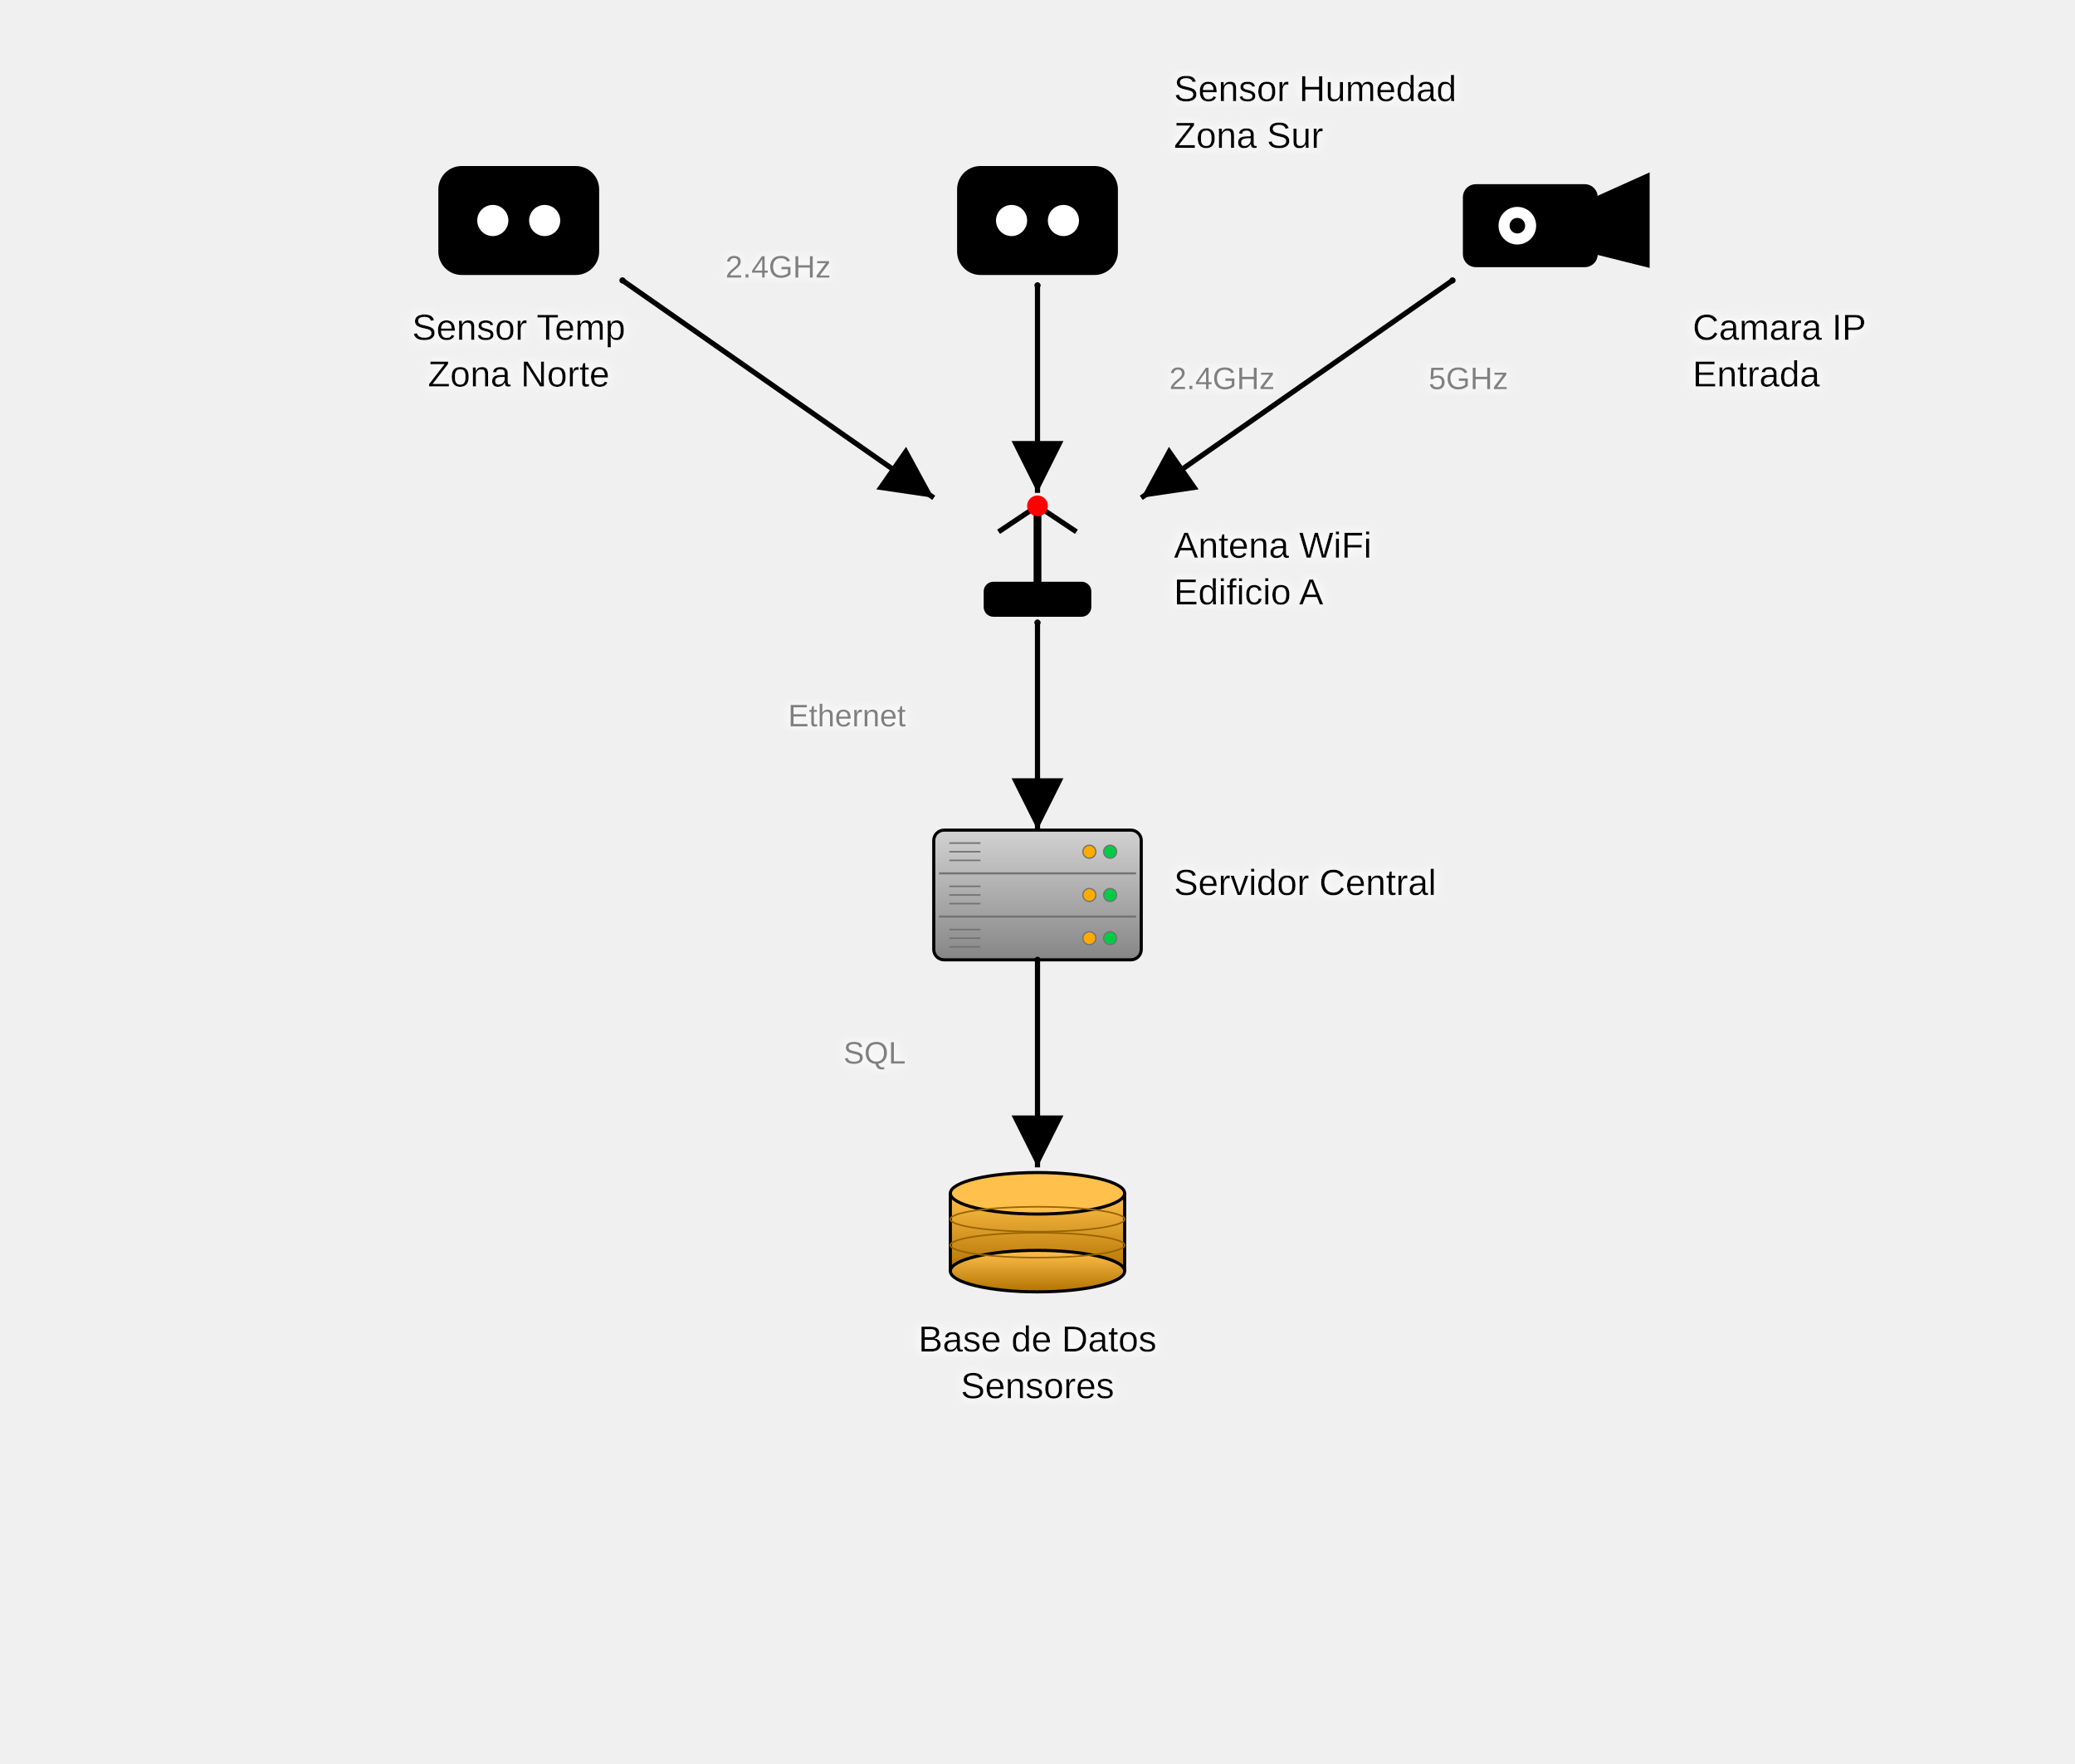
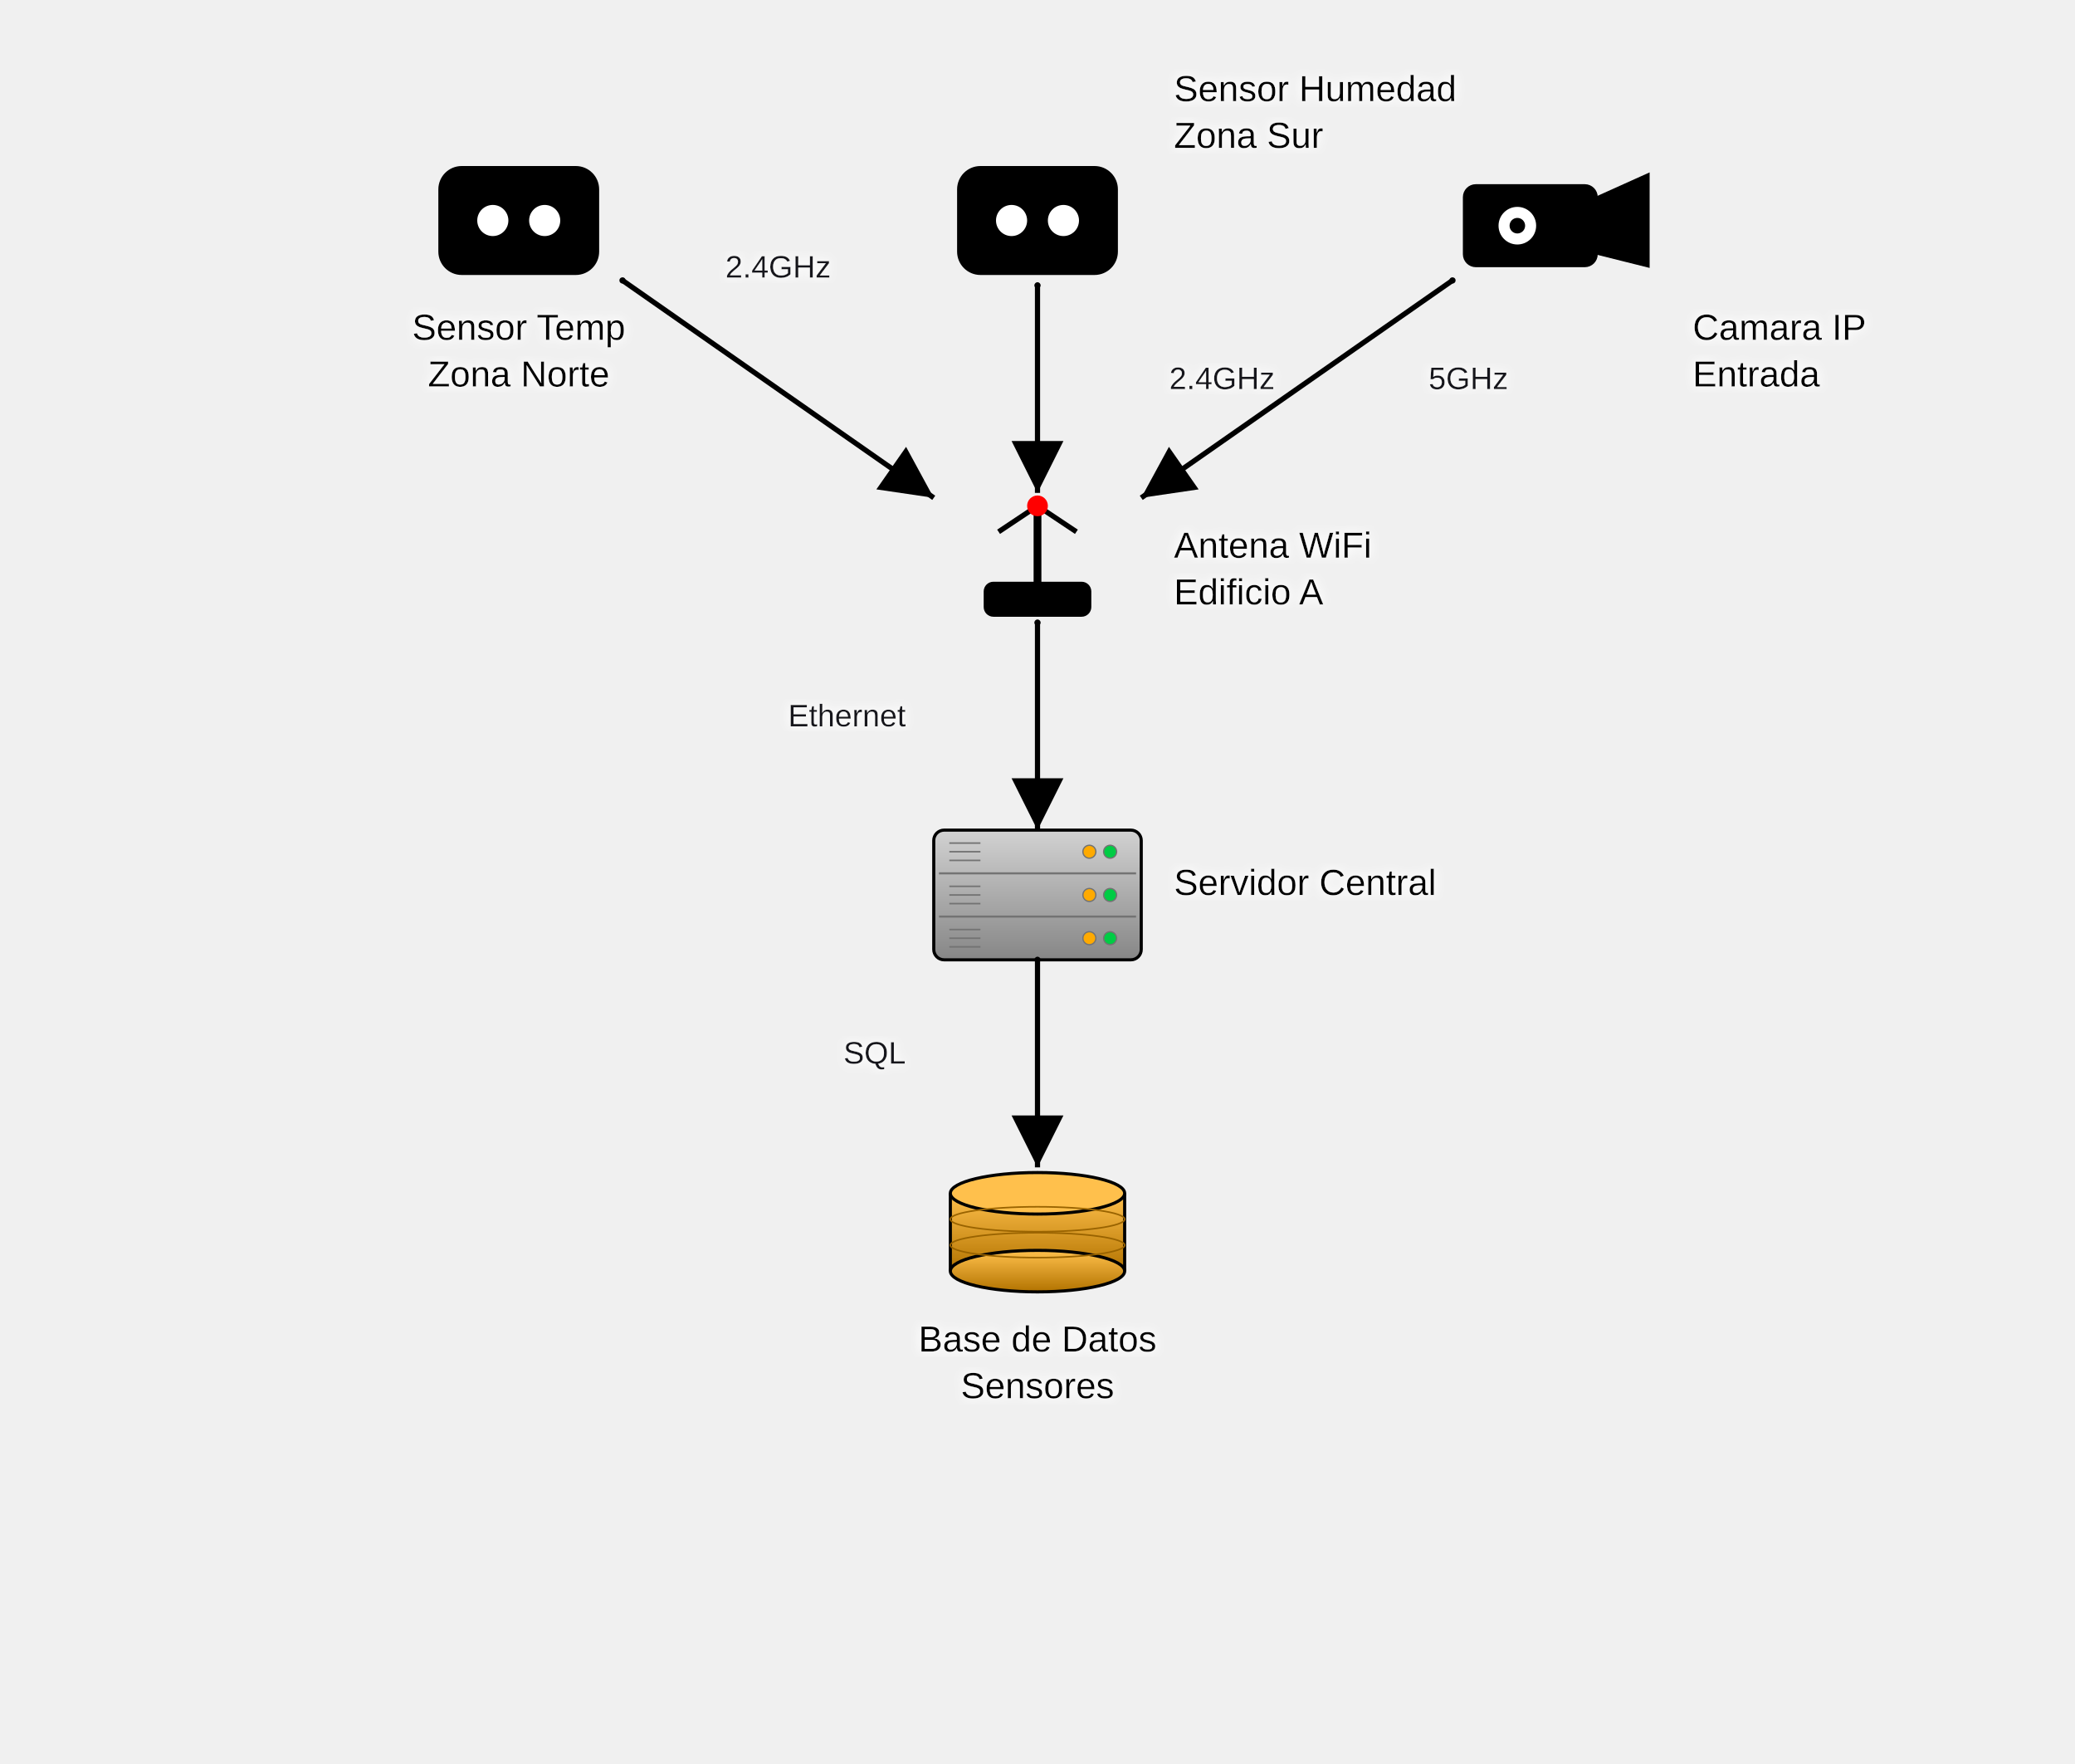
<svg xmlns="http://www.w3.org/2000/svg" baseProfile="full" height="680" version="1.1" viewBox="0,0,800,680" width="800">
  <defs>
    <filter height="140%" id="text-glow" width="140%" x="-20%" y="-20%">
      <feGaussianBlur in="SourceGraphic" result="blur" stdDeviation="2" />
      <feFlood flood-color="white" flood-opacity="1" result="color" />
      <feComposite in="color" in2="blur" operator="in" result="shadow" />
      <feMerge>
        <feMergeNode in="shadow" />
        <feMergeNode in="shadow" />
        <feMergeNode in="SourceGraphic" />
      </feMerge>
    </filter>
    <marker id="arrow-end" markerHeight="10" markerWidth="10" orient="auto" refX="10" refY="5">
      <path d="M 0 0 L 10 5 L 0 10 z" fill="black" />
    </marker>
    <marker id="arrow-start" markerHeight="10" markerWidth="10" orient="auto" refX="0" refY="5">
      <path d="M 10 0 L 0 5 L 10 10 z" fill="black" />
    </marker>
    <marker id="circle-start" markerHeight="2.4" markerUnits="userSpaceOnUse" markerWidth="2.4" orient="auto" refX="1.2" refY="1.2">
      <circle cx="1.2" cy="1.2" fill="black" r="1.2" />
    </marker>
    <marker id="circle-end" markerHeight="2.4" markerUnits="userSpaceOnUse" markerWidth="2.4" orient="auto" refX="1.2" refY="1.2">
      <circle cx="1.2" cy="1.2" fill="black" r="1.2" />
    </marker>
    <linearGradient id="gradient-srv" x1="0%" x2="0%" y1="0%" y2="100%">
      <stop offset="0%" stop-color="#d2d2d2" />
      <stop offset="100%" stop-color="#868686" />
    </linearGradient>
    <linearGradient id="gradient-db1" x1="0%" x2="0%" y1="0%" y2="100%">
      <stop offset="0%" stop-color="#ffc04c" />
      <stop offset="100%" stop-color="#b27300" />
    </linearGradient>
  </defs>
  <g id="sensor1" transform="translate(160,60) scale(1.0)">
    <rect x="10" y="5" width="60" height="40" rx="8" fill="currentColor" stroke="black" stroke-width="2" />
    <circle cx="30" cy="25" r="6" fill="white" />
    <circle cx="50" cy="25" r="6" fill="white" />
    <line x1="25" y1="38" x2="55" y2="38" stroke="black" stroke-width="2" />
  </g>
  <g id="sensor2" transform="translate(360,60) scale(1.0)">
    <rect x="10" y="5" width="60" height="40" rx="8" fill="currentColor" stroke="black" stroke-width="2" />
    <circle cx="30" cy="25" r="6" fill="white" />
    <circle cx="50" cy="25" r="6" fill="white" />
    <line x1="25" y1="38" x2="55" y2="38" stroke="black" stroke-width="2" />
  </g>
  <g id="antena1" transform="translate(360,190) scale(1.0)">
    <line x1="40" y1="5" x2="40" y2="35" stroke="black" stroke-width="3" />
    <line x1="25" y1="15" x2="40" y2="5" stroke="black" stroke-width="2" />
    <line x1="55" y1="15" x2="40" y2="5" stroke="black" stroke-width="2" />
    <circle cx="40" cy="5" r="4" fill="red" />
    <rect x="20" y="35" width="40" height="12" rx="3" fill="currentColor" stroke="black" stroke-width="1.5" />
  </g>
  <g id="cam1" transform="translate(560,60) scale(1.0)">
    <rect x="5" y="12" width="50" height="30" rx="4" fill="currentColor" stroke="black" stroke-width="2" />
    <polygon points="55,17 75,8 75,42 55,37" fill="currentColor" stroke="black" stroke-width="2" />
    <circle cx="25" cy="27" r="8" fill="white" stroke="black" stroke-width="1.5" />
    <circle cx="25" cy="27" r="3" fill="black" />
  </g>
  <g id="srv">
    <rect fill="url(#gradient-srv)" height="50" rx="4" ry="4" stroke="black" stroke-width="1.2" width="80" x="360" y="320" />
    <line stroke="#737373" stroke-width="0.8" x1="362" x2="438" y1="336.667" y2="336.667" />
    <line stroke="#737373" stroke-width="0.8" x1="362" x2="438" y1="353.333" y2="353.333" />
    <circle cx="428" cy="328.333" fill="#00cc44" r="2.5" stroke="#737373" stroke-width="0.5" />
    <circle cx="420" cy="328.333" fill="#ffaa00" r="2.5" stroke="#737373" stroke-width="0.5" />
    <circle cx="428" cy="345.0" fill="#00cc44" r="2.5" stroke="#737373" stroke-width="0.5" />
    <circle cx="420" cy="345.0" fill="#ffaa00" r="2.5" stroke="#737373" stroke-width="0.5" />
    <circle cx="428" cy="361.667" fill="#00cc44" r="2.5" stroke="#737373" stroke-width="0.5" />
    <circle cx="420" cy="361.667" fill="#ffaa00" r="2.5" stroke="#737373" stroke-width="0.5" />
    <line stroke="#737373" stroke-width="0.6" x1="366" x2="378" y1="325.0" y2="325.0" />
    <line stroke="#737373" stroke-width="0.6" x1="366" x2="378" y1="328.333" y2="328.333" />
    <line stroke="#737373" stroke-width="0.6" x1="366" x2="378" y1="331.667" y2="331.667" />
    <line stroke="#737373" stroke-width="0.6" x1="366" x2="378" y1="341.667" y2="341.667" />
    <line stroke="#737373" stroke-width="0.6" x1="366" x2="378" y1="345.0" y2="345.0" />
    <line stroke="#737373" stroke-width="0.6" x1="366" x2="378" y1="348.333" y2="348.333" />
    <line stroke="#737373" stroke-width="0.6" x1="366" x2="378" y1="358.333" y2="358.333" />
    <line stroke="#737373" stroke-width="0.6" x1="366" x2="378" y1="361.667" y2="361.667" />
    <line stroke="#737373" stroke-width="0.6" x1="366" x2="378" y1="365.0" y2="365.0" />
  </g>
  <g id="db1">
    <rect fill="url(#gradient-db1)" height="30" stroke="none" width="67.2" x="366.4" y="460" />
    <line stroke="black" stroke-width="1.2" x1="366.4" x2="366.4" y1="460" y2="490" />
    <line stroke="black" stroke-width="1.2" x1="433.6" x2="433.6" y1="460" y2="490" />
    <ellipse cx="400.0" cy="490" fill="url(#gradient-db1)" rx="33.6" ry="8" stroke="black" stroke-width="1.2" />
    <ellipse cx="400.0" cy="460" fill="#ffc04c" rx="33.6" ry="8" stroke="black" stroke-width="1.2" />
    <ellipse cx="400.0" cy="470.0" fill="none" rx="33.6" ry="4.8" stroke="#996300" stroke-width="0.6" />
    <ellipse cx="400.0" cy="480.0" fill="none" rx="33.6" ry="4.8" stroke="#996300" stroke-width="0.6" />
  </g>
  <line marker-end="url(#arrow-end)" marker-start="url(#circle-start)" stroke="black" stroke-width="2" x1="240.0" x2="360.0" y1="108.1" y2="191.9" />
  <line marker-end="url(#arrow-end)" marker-start="url(#circle-start)" stroke="black" stroke-width="2" x1="400.0" x2="400.0" y1="110.0" y2="190.0" />
  <line marker-end="url(#arrow-end)" marker-start="url(#circle-start)" stroke="black" stroke-width="2" x1="560.0" x2="440.0" y1="108.1" y2="191.9" />
  <polyline fill="none" marker-end="url(#arrow-end)" marker-start="url(#circle-start)" points="400.0,240.0 400.0,320.0" stroke="black" stroke-width="2" />
  <polyline fill="none" marker-end="url(#arrow-end)" marker-start="url(#circle-start)" points="400.0,370.0 400.0,450.0" stroke="black" stroke-width="2" />
  <text fill="black" filter="url(#text-glow)" font-family="Arial, sans-serif" font-size="14px" text-anchor="middle" x="200.0" y="131.0">Sensor Temp</text>
  <text fill="black" filter="url(#text-glow)" font-family="Arial, sans-serif" font-size="14px" text-anchor="middle" x="200.0" y="149.0">Zona Norte</text>
  <text fill="black" filter="url(#text-glow)" font-family="Arial, sans-serif" font-size="14px" text-anchor="start" x="452.6" y="39.0">Sensor Humedad</text>
  <text fill="black" filter="url(#text-glow)" font-family="Arial, sans-serif" font-size="14px" text-anchor="start" x="452.6" y="57.0">Zona Sur</text>
  <text fill="black" filter="url(#text-glow)" font-family="Arial, sans-serif" font-size="14px" text-anchor="start" x="452.6" y="215.0">Antena WiFi</text>
  <text fill="black" filter="url(#text-glow)" font-family="Arial, sans-serif" font-size="14px" text-anchor="start" x="452.6" y="233.0">Edificio A</text>
  <text fill="black" filter="url(#text-glow)" font-family="Arial, sans-serif" font-size="14px" text-anchor="start" x="652.6" y="131.0">Camara IP</text>
  <text fill="black" filter="url(#text-glow)" font-family="Arial, sans-serif" font-size="14px" text-anchor="start" x="652.6" y="149.0">Entrada</text>
  <text fill="black" filter="url(#text-glow)" font-family="Arial, sans-serif" font-size="14px" text-anchor="start" x="452.6" y="345.0">Servidor Central</text>
  <text fill="black" filter="url(#text-glow)" font-family="Arial, sans-serif" font-size="14px" text-anchor="middle" x="400.0" y="521.0">Base de Datos</text>
  <text fill="black" filter="url(#text-glow)" font-family="Arial, sans-serif" font-size="14px" text-anchor="middle" x="400.0" y="539.0">Sensores</text>
-   <text fill="gray" filter="url(#text-glow)" font-family="Arial, sans-serif" font-size="12px" text-anchor="middle" x="300.0" y="107.0">2.4GHz</text>
-   <text fill="gray" filter="url(#text-glow)" font-family="Arial, sans-serif" font-size="12px" text-anchor="start" x="450.8" y="150.0">2.4GHz</text>
-   <text fill="gray" filter="url(#text-glow)" font-family="Arial, sans-serif" font-size="12px" text-anchor="start" x="550.8" y="150.0">5GHz</text>
-   <text fill="gray" filter="url(#text-glow)" font-family="Arial, sans-serif" font-size="12px" text-anchor="end" x="349.2" y="280.0">Ethernet</text>
-   <text fill="gray" filter="url(#text-glow)" font-family="Arial, sans-serif" font-size="12px" text-anchor="end" x="349.2" y="410.0">SQL</text>
+   <text fill="#14181d" filter="url(#text-glow)" font-family="Arial, sans-serif" font-size="12px" text-anchor="middle" x="300.0" y="107.0">2.4GHz</text>
+   <text fill="#14181d" filter="url(#text-glow)" font-family="Arial, sans-serif" font-size="12px" text-anchor="start" x="450.8" y="150.0">2.4GHz</text>
+   <text fill="#14181d" filter="url(#text-glow)" font-family="Arial, sans-serif" font-size="12px" text-anchor="start" x="550.8" y="150.0">5GHz</text>
+   <text fill="#14181d" filter="url(#text-glow)" font-family="Arial, sans-serif" font-size="12px" text-anchor="end" x="349.2" y="280.0">Ethernet</text>
+   <text fill="#14181d" filter="url(#text-glow)" font-family="Arial, sans-serif" font-size="12px" text-anchor="end" x="349.2" y="410.0">SQL</text>
</svg>
